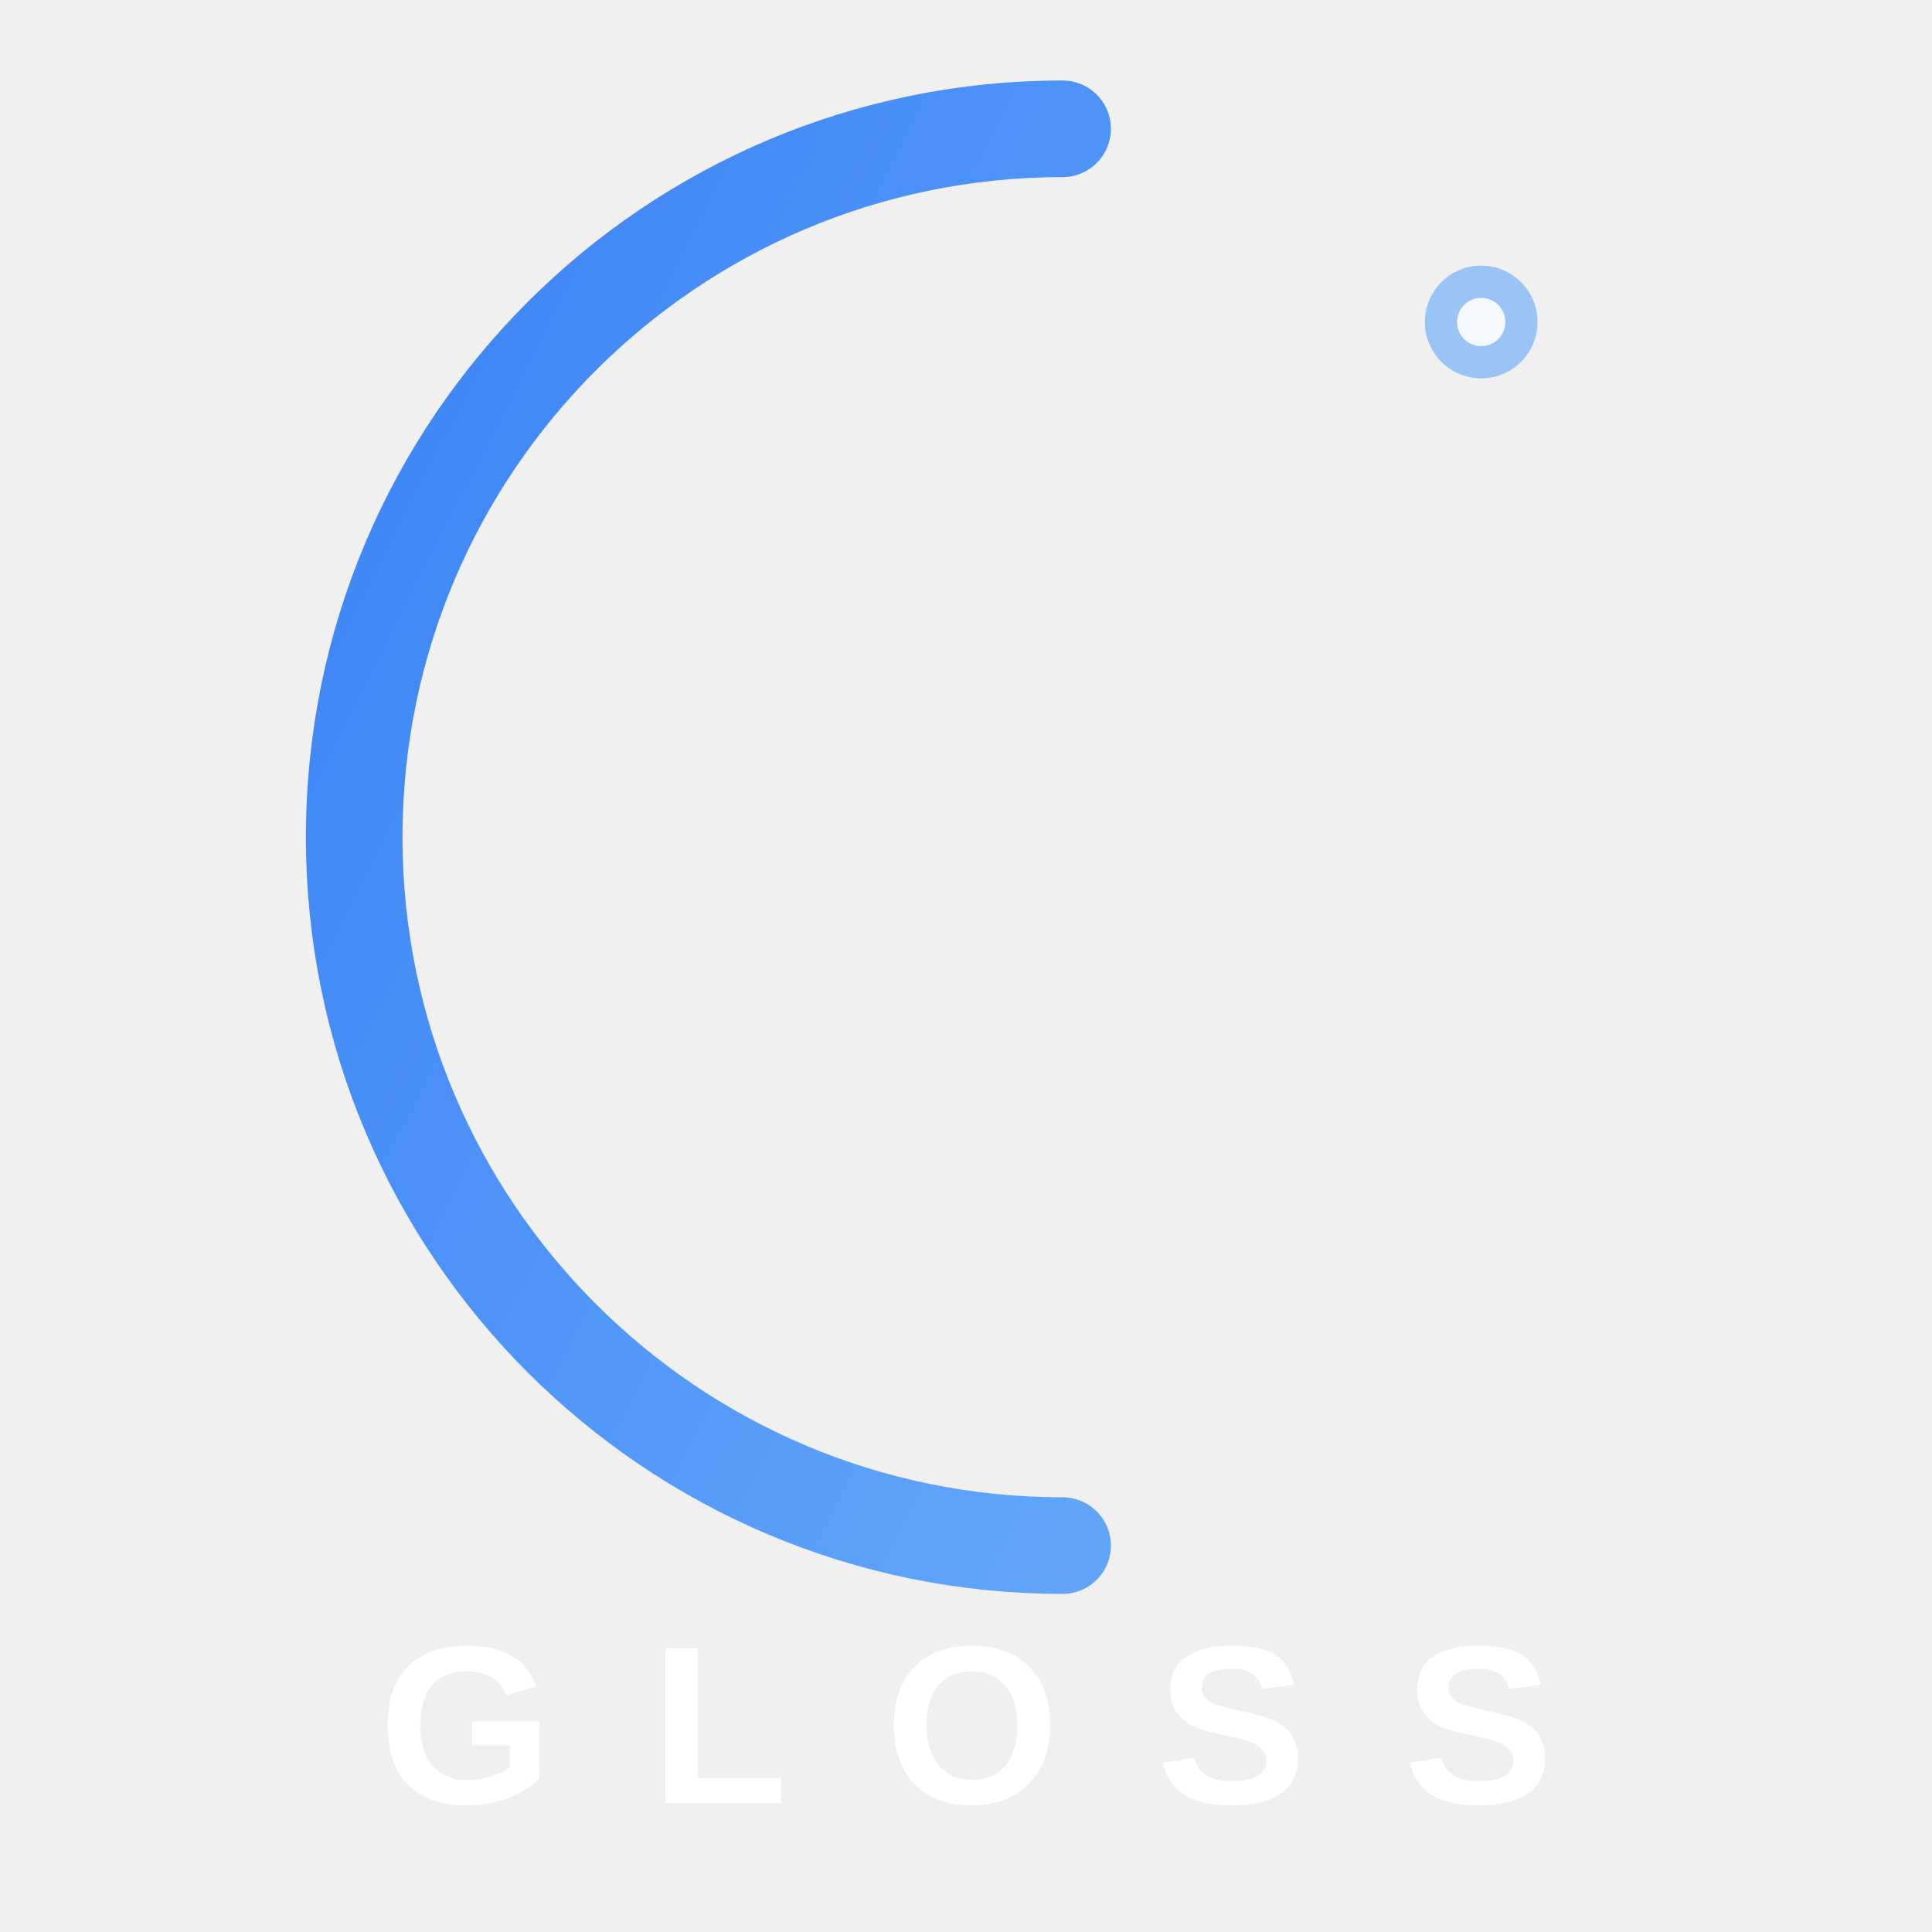
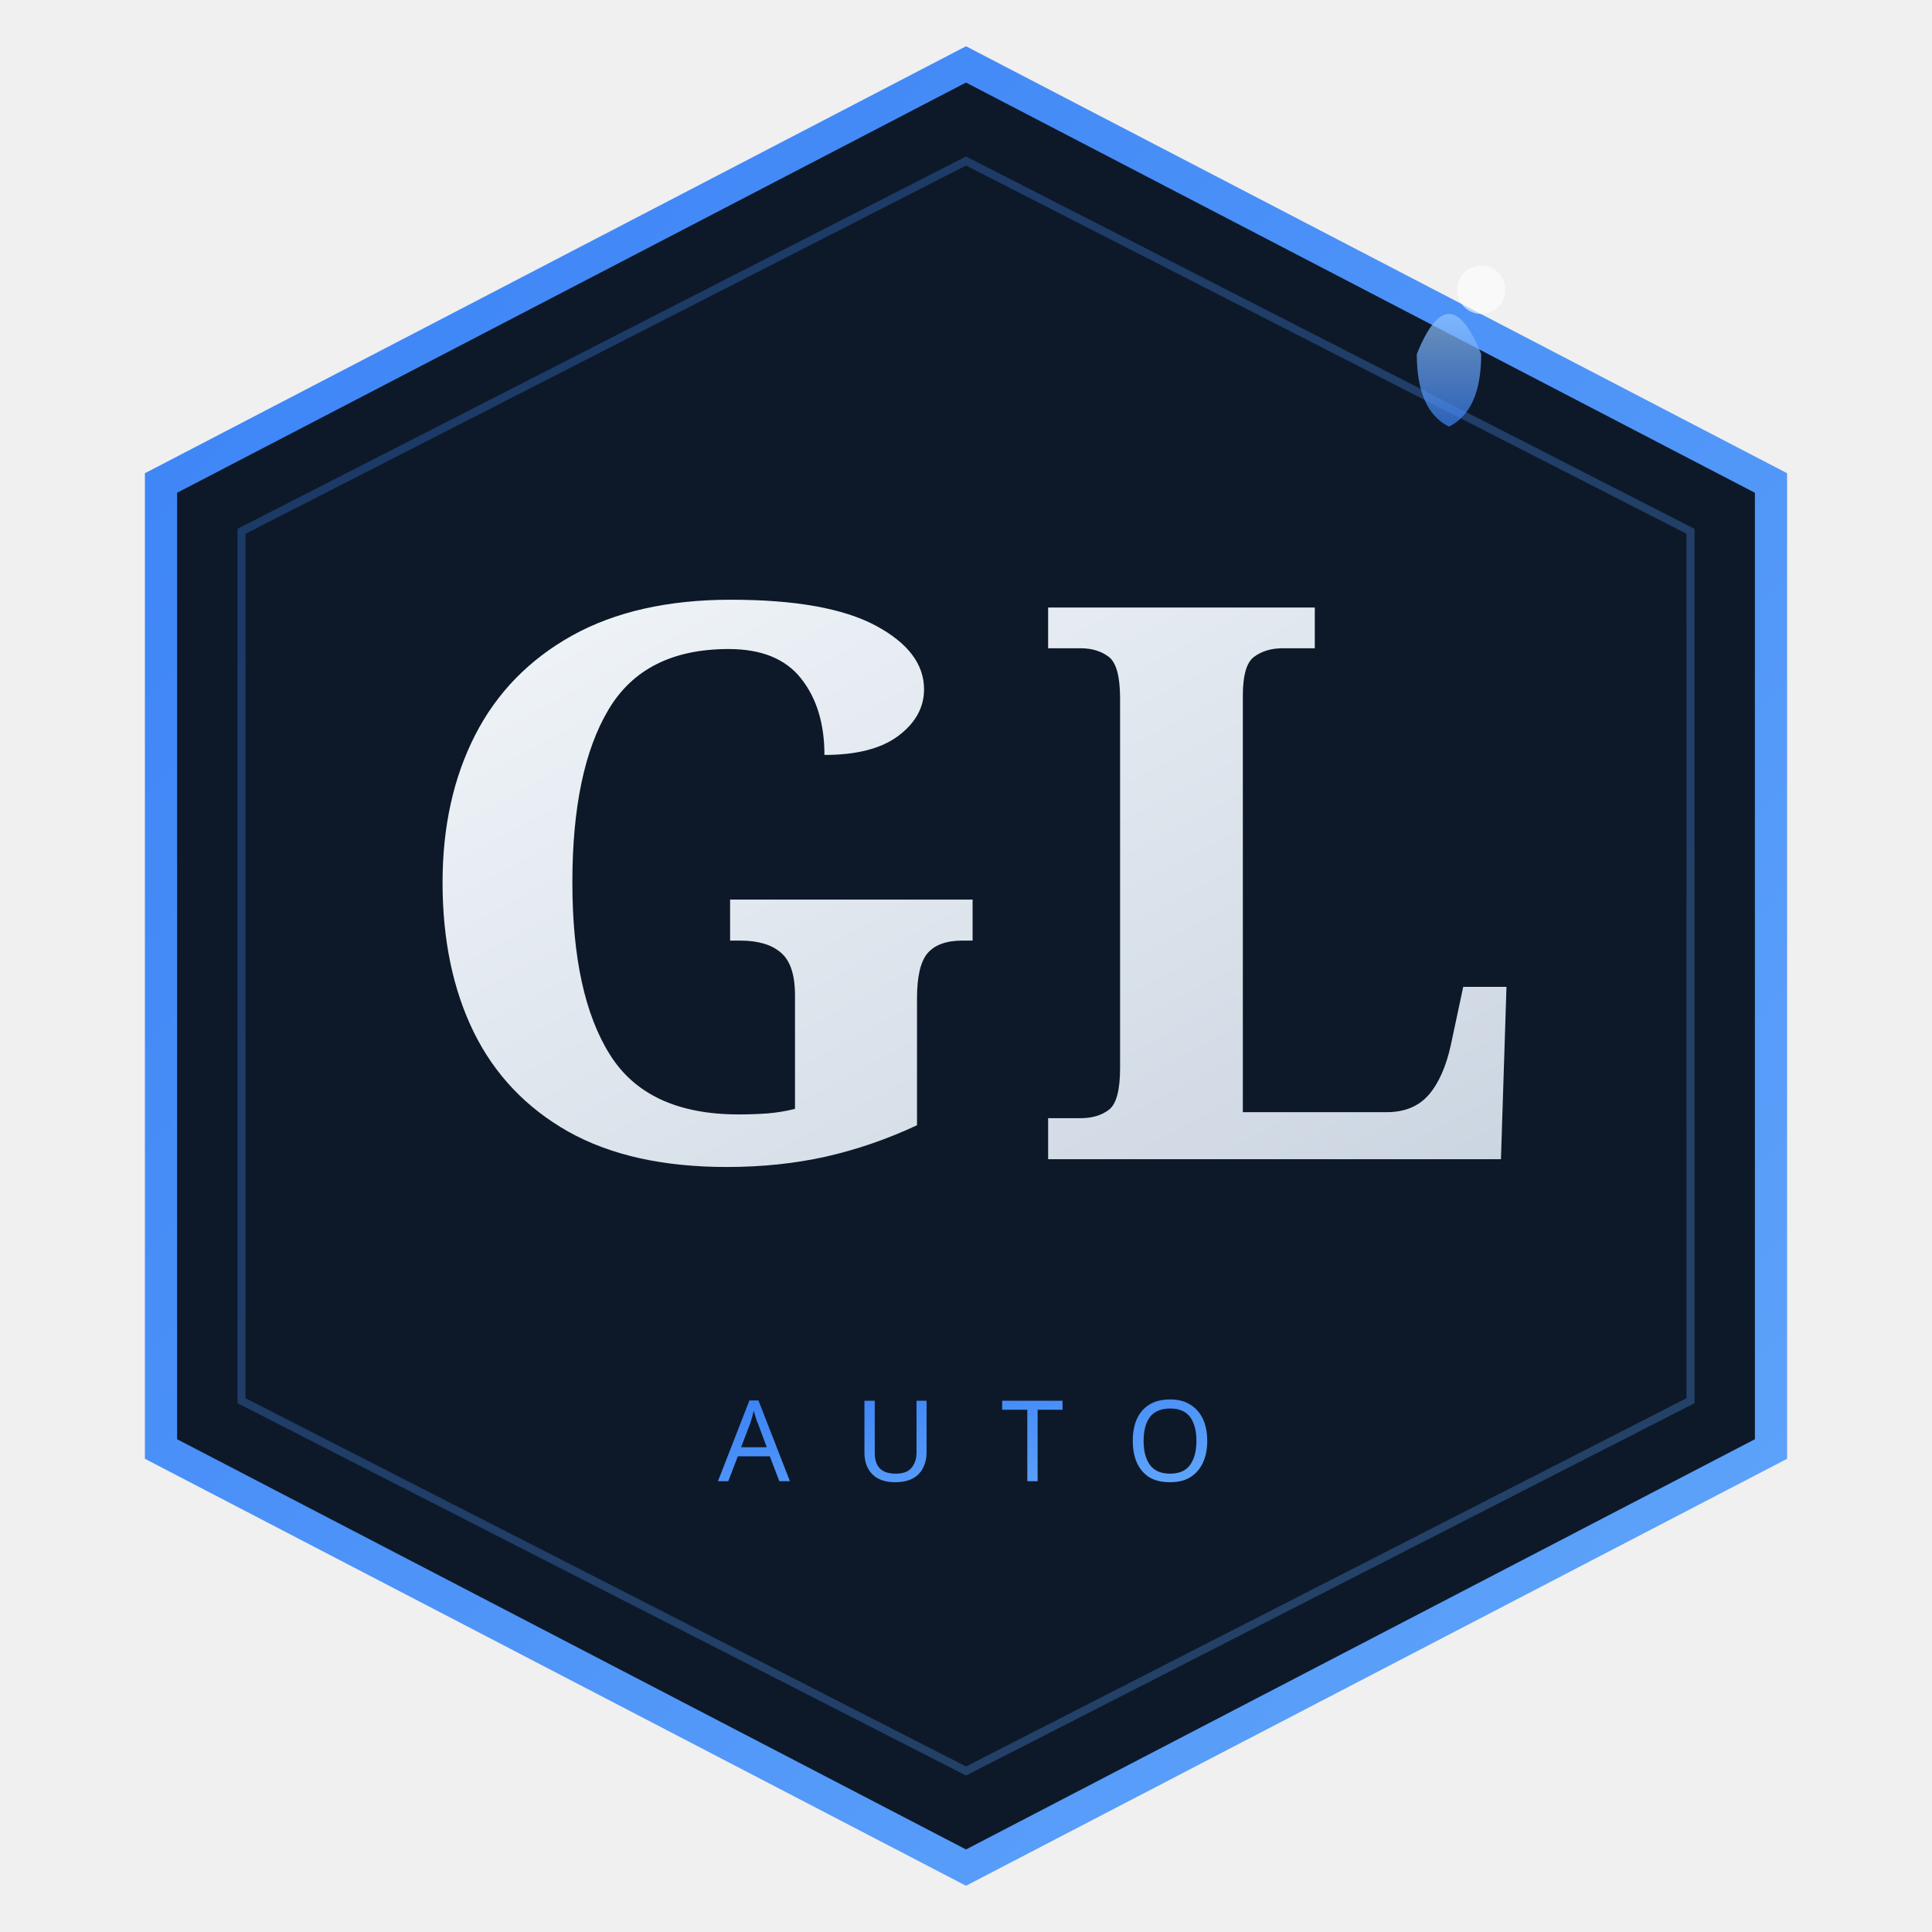
<svg xmlns="http://www.w3.org/2000/svg" viewBox="0 0 120 120" width="120" height="120">
  <defs>
    <linearGradient id="accentGrad" x1="0%" y1="0%" x2="100%" y2="100%">
      <stop offset="0%" stop-color="#3B82F6" />
      <stop offset="100%" stop-color="#60A5FA" />
    </linearGradient>
+     <linearGradient id="textGrad" x1="0%" y1="0%" x2="100%" y2="100%">
+       <stop offset="0%" stop-color="#F1F5F9" />
+       <stop offset="100%" stop-color="#CBD5E1" />
+     </linearGradient>
+     <linearGradient id="dropGrad" x1="0%" y1="0%" x2="0%" y2="100%">
+       <stop offset="0%" stop-color="#93C5FD" />
+       <stop offset="100%" stop-color="#3B82F6" />
+     </linearGradient>
  </defs>
-   <g transform="translate(60, 52)">
-     <path d="M6,-44 A44,44 0 1,0 6,44" fill="none" stroke="url(#accentGrad)" stroke-width="6" stroke-linecap="round" />
-     <line x1="6" y1="0" x2="28" y2="0" stroke="url(#accentGrad)" stroke-width="6" stroke-linecap="round" />
-     <circle cx="32" cy="-32" r="3.5" fill="#60A5FA" opacity="0.6" />
-     <circle cx="32" cy="-32" r="1.5" fill="white" opacity="0.9" />
-   </g>
-   <text x="60" y="112" fill="white" text-anchor="middle" font-family="'Jost', 'Helvetica Neue', Arial, sans-serif" font-size="14" font-weight="600" letter-spacing="6">GLOSS</text>
+   <polygon points="60,4 110,30 110,90 60,116 10,90 10,30" fill="#0D1929" stroke="url(#accentGrad)" stroke-width="2" />
+   <polygon points="60,10 105,33 105,87 60,110 15,87 15,33" fill="none" stroke="url(#accentGrad)" stroke-width="0.5" opacity="0.3" />
+   <text x="60" y="72" fill="url(#textGrad)" text-anchor="middle" font-family="'Bodoni Moda', 'Didot', Georgia, serif" font-size="48" font-weight="700" letter-spacing="2">GL</text>
+   <path d="M88,22 Q90,17 92,22 Q92,25.5 90,26.5 Q88,25.5 88,22 Z" fill="url(#dropGrad)" opacity="0.7" />
+   <circle cx="92" cy="18" r="1.5" fill="white" opacity="0.6" />
+   <text x="60" y="92" fill="url(#accentGrad)" text-anchor="middle" font-family="'Jost', sans-serif" font-size="7" font-weight="300" letter-spacing="4">AUTO</text>
</svg>
